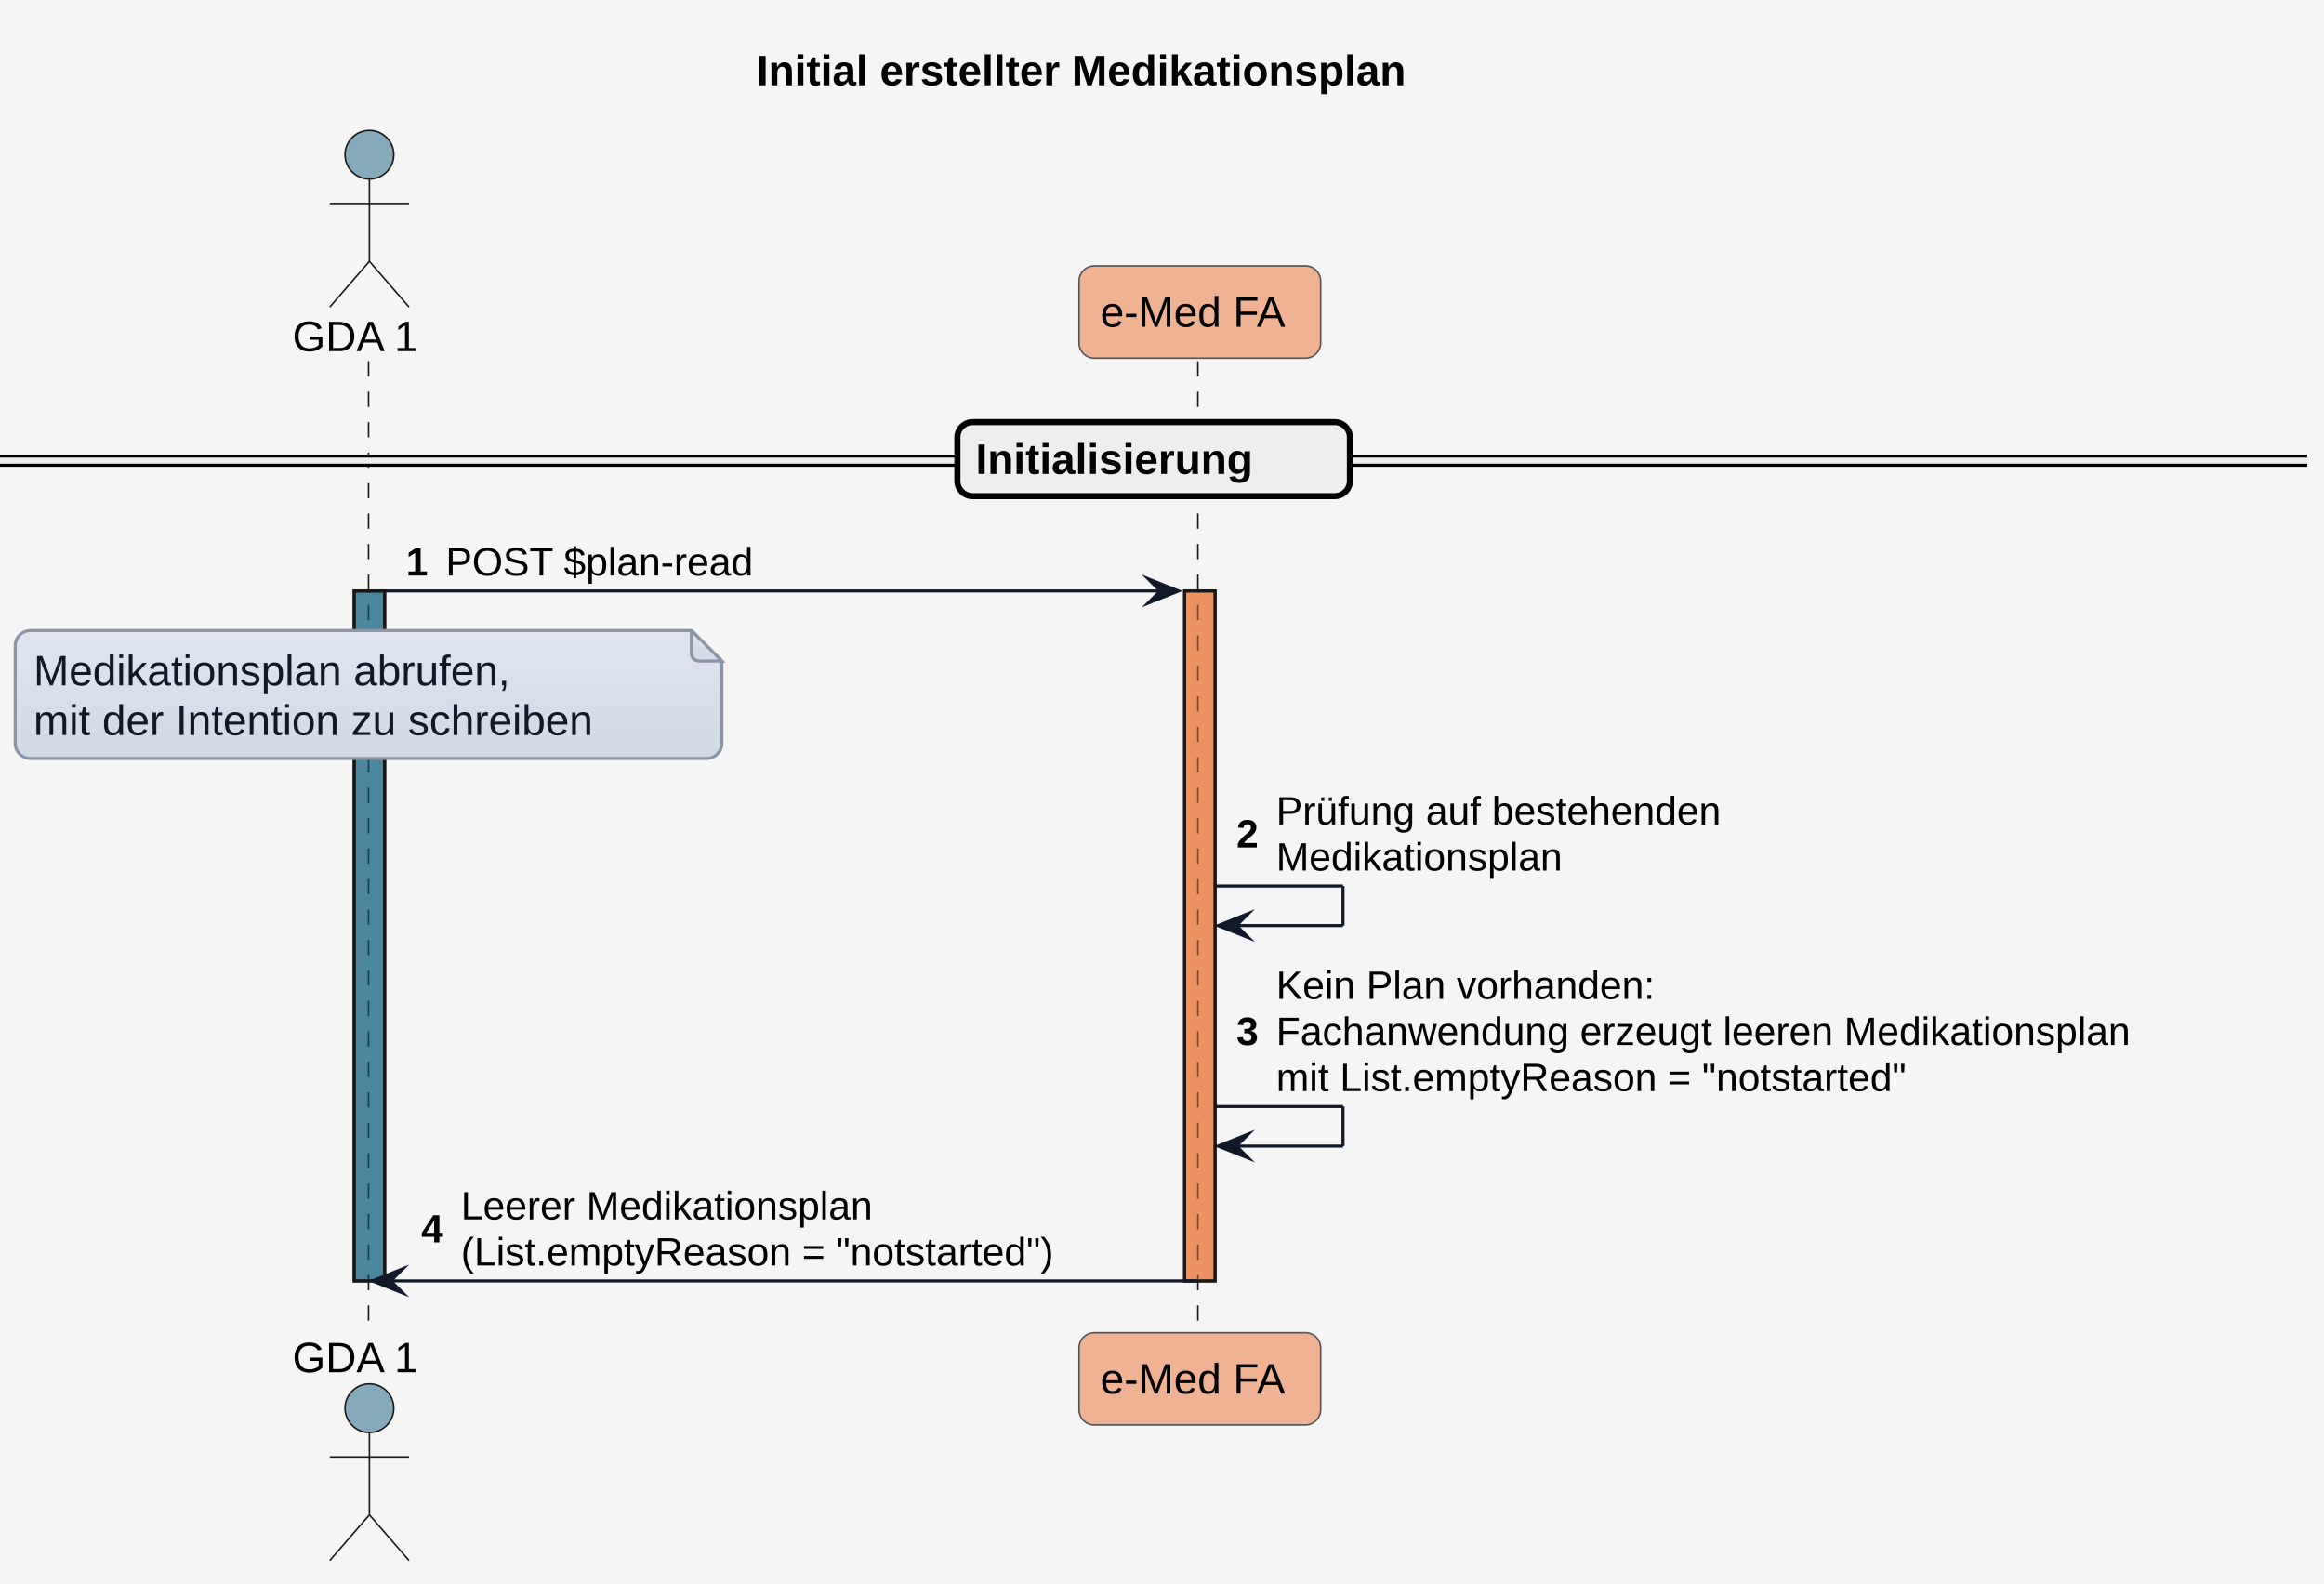
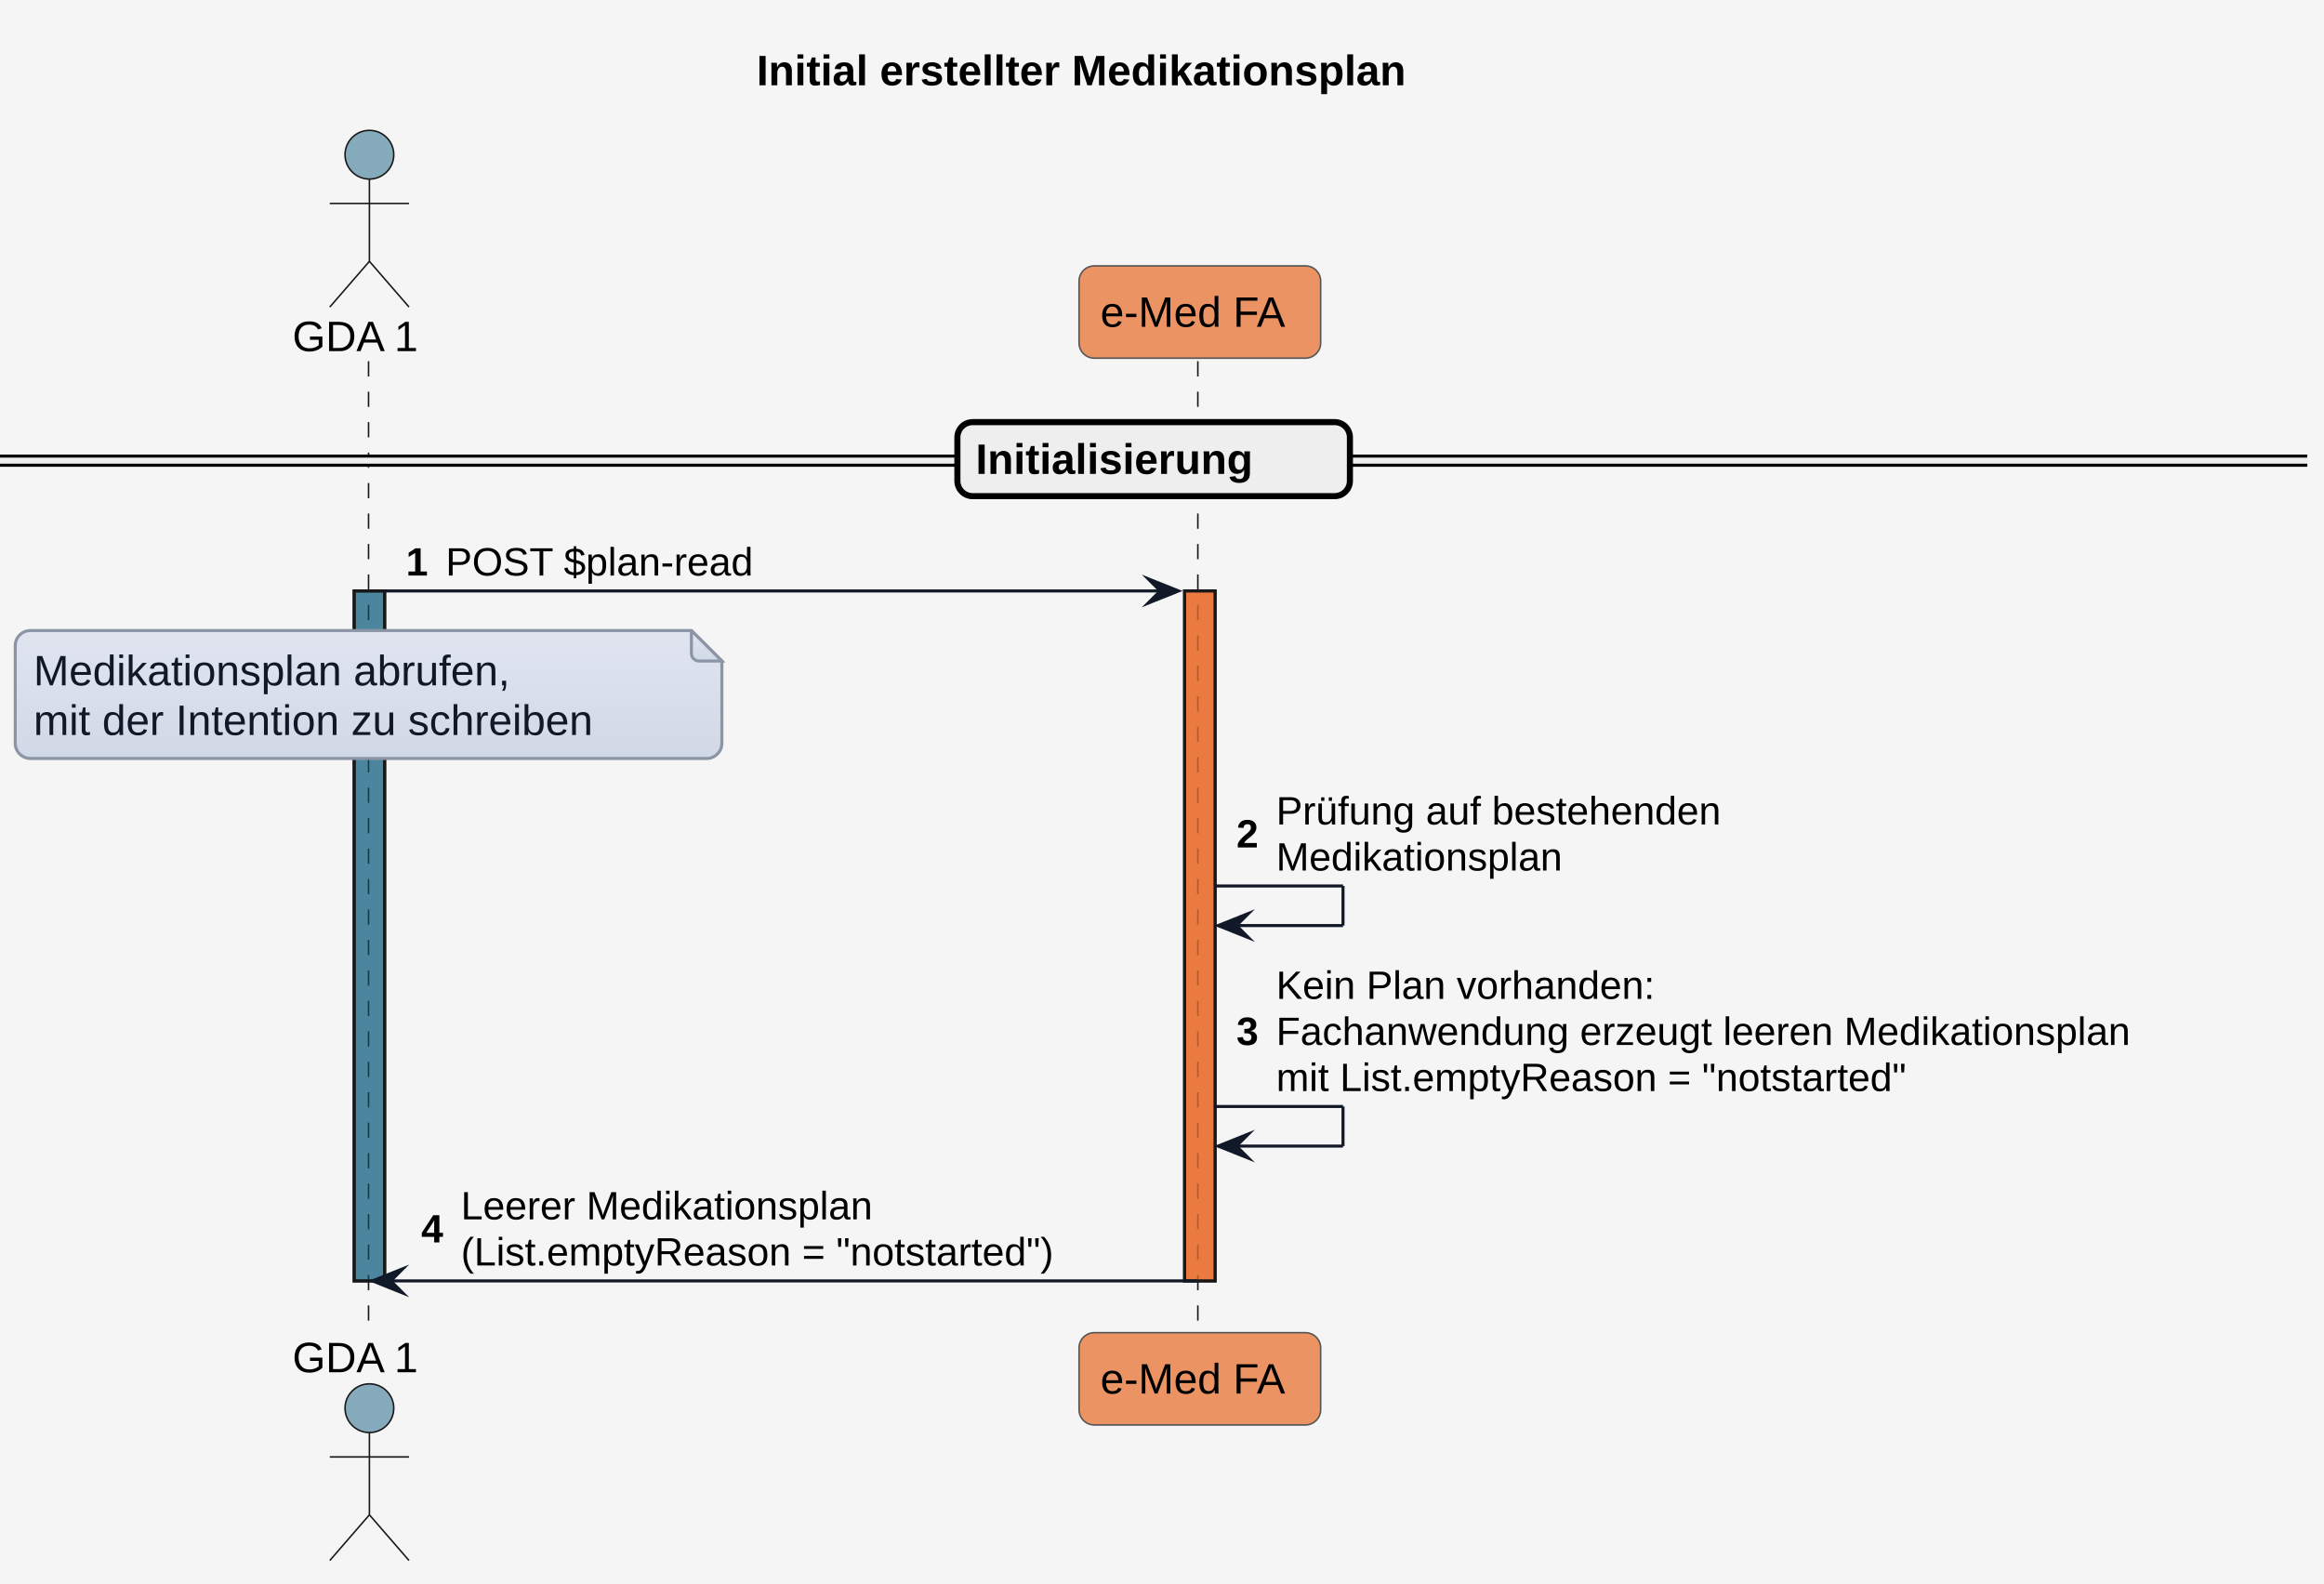
<svg xmlns="http://www.w3.org/2000/svg" version="1.1" data-diagram-type="SEQUENCE" style="width:763px;height:520px;background:#F5F5F5;" width="763px" height="520px" viewBox="0 0 763 520" zoomAndPan="magnify" preserveAspectRatio="none" contentStyleType="text/css">
  <defs>
-     <linearGradient x1="50%" y1="0%" x2="50%" y2="100%" id="gf6zfj98p04300">
+     <linearGradient x1="50%" y1="0%" x2="50%" y2="100%" id="g1py1f3p1qsady0">
      <stop stop-color="#E0E5F0" offset="0%" />
      <stop stop-color="#D1D9E6" offset="100%" />
    </linearGradient>
  </defs>
  <g>
    <rect x="0" y="0" width="763" height="520" fill="#F5F5F5" style="stroke:none;stroke-width:1;" />
    <g class="title" data-source-line="1">
      <text x="248.401" y="27.995" fill="#000000" font-size="14" lengthAdjust="spacing" textLength="259.718" font-weight="700" font-family="'Arial'">Initial erstellter Medikationsplan</text>
    </g>
    <g>
      <rect x="116.282" y="194.023" width="10" height="226.523" fill="#156082" fill-opacity="0.502" style="stroke:#181818;stroke-width:1;" />
    </g>
    <g>
-       <rect x="388.929" y="194.023" width="10" height="226.523" fill="#E97132" fill-opacity="0.502" style="stroke:#181818;stroke-width:1;" />
+       <rect x="388.929" y="194.023" width="10" height="226.523" fill="#E97232" fill-opacity="0.741" style="stroke:#181818;stroke-width:1;" />
    </g>
    <g class="participant-lifeline" data-qualified-name="GDA_1" data-entity-uid="part1" id="part1-lifeline" data-source-line="52">
      <g>
        <rect x="117.282" y="118.594" width="8" height="319.953" fill="#000000" fill-opacity="0" />
        <line x1="121" y1="118.594" x2="121" y2="438.547" style="stroke:#181818;stroke-width:0.5;stroke-dasharray:5,5;" />
      </g>
    </g>
    <g class="participant-lifeline" data-qualified-name="eMed_FA" data-entity-uid="part2" id="part2-lifeline" data-source-line="53">
      <g>
        <rect x="389.929" y="118.594" width="8" height="319.953" fill="#000000" fill-opacity="0" />
        <line x1="393.267" y1="118.594" x2="393.267" y2="438.547" style="stroke:#181818;stroke-width:0.5;stroke-dasharray:5,5;" />
      </g>
    </g>
    <g class="participant participant-head" data-qualified-name="GDA_1" data-entity-uid="part1" id="part1-head" data-source-line="52">
      <text x="96" y="115.292" fill="#000000" font-size="14" lengthAdjust="spacing" textLength="44.563" font-family="'Arial'">GDA 1</text>
      <ellipse cx="121.282" cy="50.797" rx="8" ry="8" fill="#156082" fill-opacity="0.502" style="stroke:#181818;stroke-width:0.5;" />
      <path d="M121.282,58.797 L121.282,85.797 M108.282,66.797 L134.282,66.797 M121.282,85.797 L108.282,100.797 M121.282,85.797 L134.282,100.797" style="stroke:#181818;stroke-width:0.5;" fill="none" />
    </g>
    <g class="participant participant-tail" data-qualified-name="GDA_1" data-entity-uid="part1" id="part1-tail" data-source-line="52">
      <text x="96" y="450.542" fill="#000000" font-size="14" lengthAdjust="spacing" textLength="44.563" font-family="'Arial'">GDA 1</text>
      <ellipse cx="121.282" cy="462.344" rx="8" ry="8" fill="#156082" fill-opacity="0.502" style="stroke:#181818;stroke-width:0.5;" />
      <path d="M121.282,470.344 L121.282,497.344 M108.282,478.344 L134.282,478.344 M121.282,497.344 L108.282,512.344 M121.282,497.344 L134.282,512.344" style="stroke:#181818;stroke-width:0.5;" fill="none" />
    </g>
    <g class="participant participant-head" data-qualified-name="eMed_FA" data-entity-uid="part2" id="part2-head" data-source-line="53">
-       <rect x="354.267" y="87.297" width="79.324" height="30.297" fill="#E97132" fill-opacity="0.502" style="stroke:#555555;stroke-width:0.5;" rx="5" ry="5" />
+       <rect x="354.267" y="87.297" width="79.324" height="30.297" fill="#E97232" fill-opacity="0.741" style="stroke:#555555;stroke-width:0.5;" rx="5" ry="5" />
      <text x="361.267" y="107.292" fill="#000000" font-size="14" lengthAdjust="spacing" textLength="65.324" font-family="'Arial'">e-Med FA</text>
    </g>
    <g class="participant participant-tail" data-qualified-name="eMed_FA" data-entity-uid="part2" id="part2-tail" data-source-line="53">
-       <rect x="354.267" y="437.547" width="79.324" height="30.297" fill="#E97132" fill-opacity="0.502" style="stroke:#555555;stroke-width:0.5;" rx="5" ry="5" />
+       <rect x="354.267" y="437.547" width="79.324" height="30.297" fill="#E97232" fill-opacity="0.741" style="stroke:#555555;stroke-width:0.5;" rx="5" ry="5" />
      <text x="361.267" y="457.542" fill="#000000" font-size="14" lengthAdjust="spacing" textLength="65.324" font-family="'Arial'">e-Med FA</text>
    </g>
    <g>
      <rect x="116.282" y="194.023" width="10" height="226.523" fill="#156082" fill-opacity="0.502" style="stroke:#181818;stroke-width:1;" />
    </g>
    <g>
-       <rect x="388.929" y="194.023" width="10" height="226.523" fill="#E97132" fill-opacity="0.502" style="stroke:#181818;stroke-width:1;" />
+       <rect x="388.929" y="194.023" width="10" height="226.523" fill="#E97232" fill-opacity="0.741" style="stroke:#181818;stroke-width:1;" />
    </g>
    <rect x="0" y="149.742" width="757.519" height="3" fill="#EEEEEE" style="stroke:#EEEEEE;stroke-width:1;" rx="5" ry="5" />
    <line x1="0" y1="149.742" x2="757.519" y2="149.742" style="stroke:#000000;stroke-width:1;" />
    <line x1="0" y1="152.742" x2="757.519" y2="152.742" style="stroke:#000000;stroke-width:1;" />
    <rect x="314.324" y="138.594" width="128.871" height="24.297" fill="#EEEEEE" style="stroke:#000000;stroke-width:2;" rx="5" ry="5" />
    <text x="320.324" y="155.589" fill="#000000" font-size="14" lengthAdjust="spacing" textLength="109.997" font-weight="700" font-family="'Arial'">Initialisierung</text>
    <g class="message" data-entity-1="part1" data-entity-2="part2" id="msg1" data-source-line="59">
      <polygon points="376.929,190.023,386.929,194.023,376.929,198.023,380.929,194.023" fill="#111827" style="stroke:#111827;stroke-width:1;stroke-linejoin:miter;stroke-miterlimit:10;" />
      <line x1="126.282" y1="194.023" x2="382.929" y2="194.023" style="stroke:#111827;stroke-width:1;" />
      <text x="133.282" y="188.958" fill="#000000" font-size="13" lengthAdjust="spacing" textLength="9.045" font-weight="700" font-family="'Arial'">1</text>
      <text x="146.327" y="188.958" fill="#000000" font-size="13" lengthAdjust="spacing" textLength="108.989" font-family="'Arial'">POST $plan-read</text>
    </g>
-     <path d="M5,212.023 L5,244.023 A5,5 0 0 0 10,249.023 L232,249.023 A5,5 0 0 0 237,244.023 L237,217.023 L227,207.023 L10,207.023 A5,5 0 0 0 5,212.023" style="stroke:#8B95A5;stroke-width:1;" fill="url(#gf6zfj98p04300)" />
-     <path d="M227,207.023 L227,214.523 A2.5,2.5 0 0 0 229.5,217.023 L237,217.023 L227,207.023" style="stroke:#8B95A5;stroke-width:1;" fill="url(#gf6zfj98p04300)" />
+     <path d="M5,212.023 L5,244.023 A5,5 0 0 0 10,249.023 L232,249.023 A5,5 0 0 0 237,244.023 L237,217.023 L227,207.023 L10,207.023 A5,5 0 0 0 5,212.023" style="stroke:#8B95A5;stroke-width:1;" fill="url(#g1py1f3p1qsady0)" />
+     <path d="M227,207.023 L227,214.523 A2.5,2.5 0 0 0 229.5,217.023 L237,217.023 L227,207.023" style="stroke:#8B95A5;stroke-width:1;" fill="url(#g1py1f3p1qsady0)" />
    <text x="11" y="225.019" fill="#111827" font-size="14" lengthAdjust="spacing" textLength="177.905" font-family="'Arial'">Medikationsplan abrufen,</text>
    <text x="11" y="241.315" fill="#111827" font-size="14" lengthAdjust="spacing" textLength="211.586" font-family="'Arial'">mit der Intention zu schreiben</text>
    <g class="message" data-entity-1="part2" data-entity-2="part2" id="msg2" data-source-line="68">
      <line x1="398.929" y1="290.883" x2="440.929" y2="290.883" style="stroke:#111827;stroke-width:1;" />
      <line x1="440.929" y1="290.883" x2="440.929" y2="303.883" style="stroke:#111827;stroke-width:1;" />
      <line x1="399.929" y1="303.883" x2="440.929" y2="303.883" style="stroke:#111827;stroke-width:1;" />
      <polygon points="409.929,299.883,399.929,303.883,409.929,307.883,405.929,303.883" fill="#111827" style="stroke:#111827;stroke-width:1;stroke-linejoin:miter;stroke-miterlimit:10;" />
      <text x="405.929" y="278.25" fill="#000000" font-size="13" lengthAdjust="spacing" textLength="9.045" font-weight="700" font-family="'Arial'">2</text>
      <text x="418.975" y="270.684" fill="#000000" font-size="13" lengthAdjust="spacing" textLength="164.861" font-family="'Arial'">Prüfung auf bestehenden</text>
      <text x="418.975" y="285.817" fill="#000000" font-size="13" lengthAdjust="spacing" textLength="106.317" font-family="'Arial'">Medikationsplan</text>
    </g>
    <g class="message" data-entity-1="part2" data-entity-2="part2" id="msg3" data-source-line="70">
      <line x1="398.929" y1="363.281" x2="440.929" y2="363.281" style="stroke:#111827;stroke-width:1;" />
      <line x1="440.929" y1="363.281" x2="440.929" y2="376.281" style="stroke:#111827;stroke-width:1;" />
      <line x1="399.929" y1="376.281" x2="440.929" y2="376.281" style="stroke:#111827;stroke-width:1;" />
      <polygon points="409.929,372.281,399.929,376.281,409.929,380.281,405.929,376.281" fill="#111827" style="stroke:#111827;stroke-width:1;stroke-linejoin:miter;stroke-miterlimit:10;" />
      <text x="405.929" y="343.082" fill="#000000" font-size="13" lengthAdjust="spacing" textLength="9.045" font-weight="700" font-family="'Arial'">3</text>
      <text x="418.975" y="327.95" fill="#000000" font-size="13" lengthAdjust="spacing" textLength="138.601" font-family="'Arial'">Kein Plan vorhanden:</text>
      <text x="418.975" y="343.082" fill="#000000" font-size="13" lengthAdjust="spacing" textLength="316.545" font-family="'Arial'">Fachanwendung erzeugt leeren Medikationsplan</text>
      <text x="418.975" y="358.215" fill="#000000" font-size="13" lengthAdjust="spacing" textLength="240.963" font-family="'Arial'">mit List.emptyReason = "notstarted"</text>
    </g>
    <g class="message" data-entity-1="part2" data-entity-2="part1" id="msg4" data-source-line="71">
      <polygon points="132.282,416.547,122.282,420.547,132.282,424.547,128.282,420.547" fill="#111827" style="stroke:#111827;stroke-width:1;stroke-linejoin:miter;stroke-miterlimit:10;" />
      <line x1="126.282" y1="420.547" x2="392.929" y2="420.547" style="stroke:#111827;stroke-width:1;" />
      <text x="138.282" y="407.915" fill="#000000" font-size="13" lengthAdjust="spacing" textLength="9.045" font-weight="700" font-family="'Arial'">4</text>
      <text x="151.327" y="400.348" fill="#000000" font-size="13" lengthAdjust="spacing" textLength="152.375" font-family="'Arial'">Leerer Medikationsplan</text>
      <text x="151.327" y="415.481" fill="#000000" font-size="13" lengthAdjust="spacing" textLength="225.602" font-family="'Arial'">(List.emptyReason = "notstarted")</text>
    </g>
  </g>
</svg>
